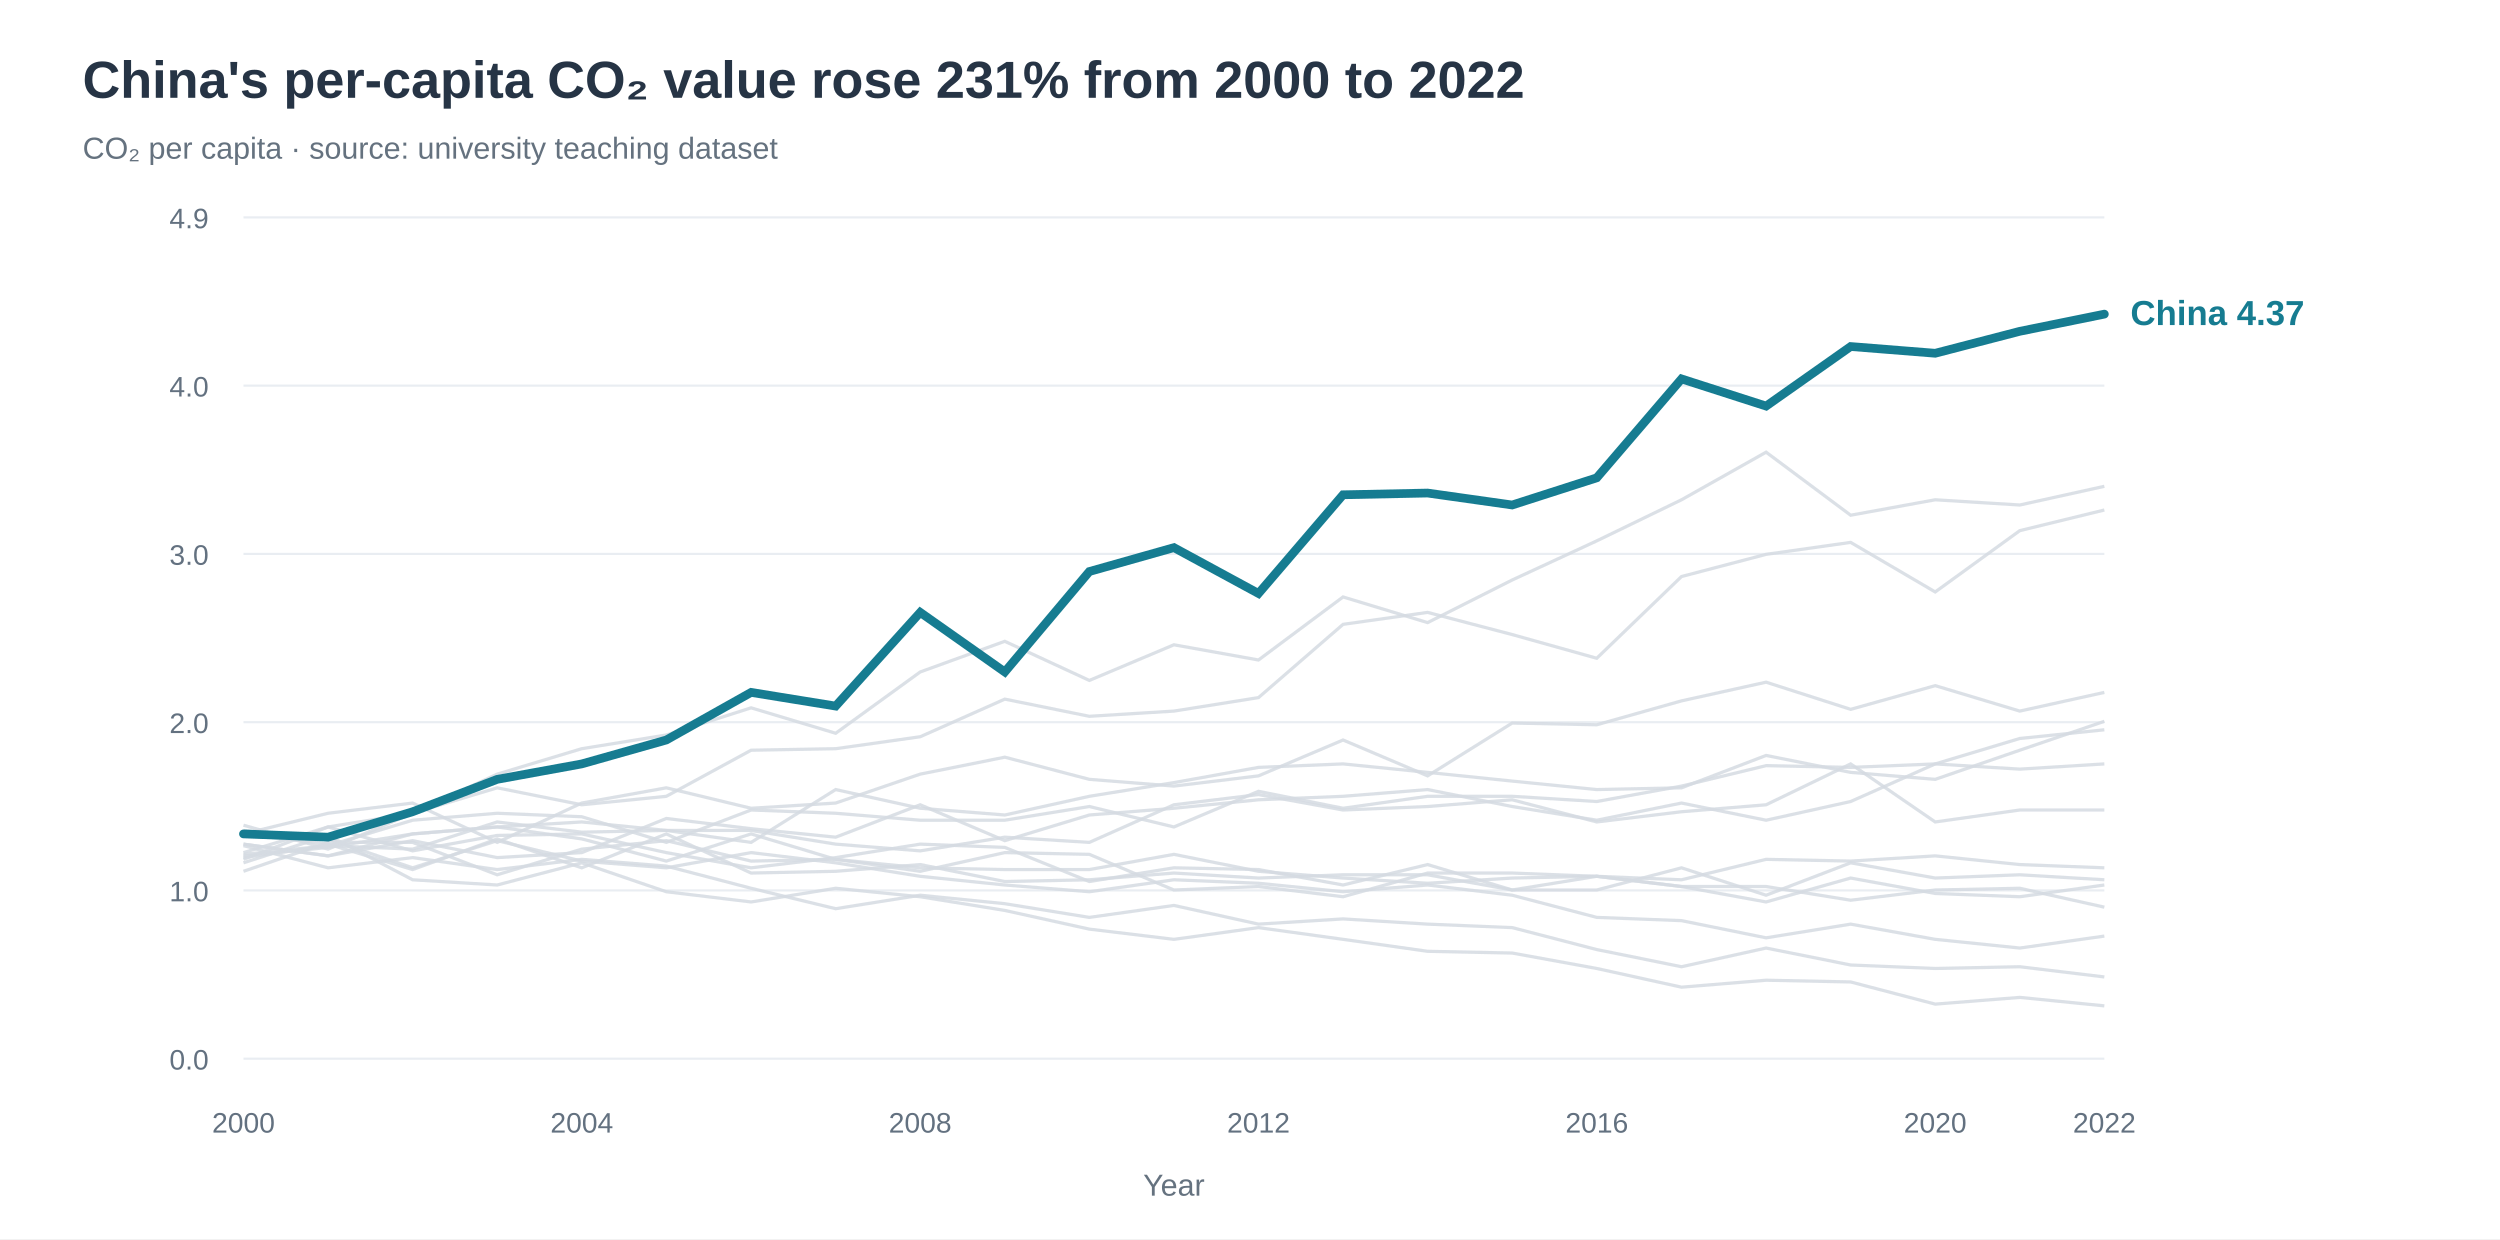
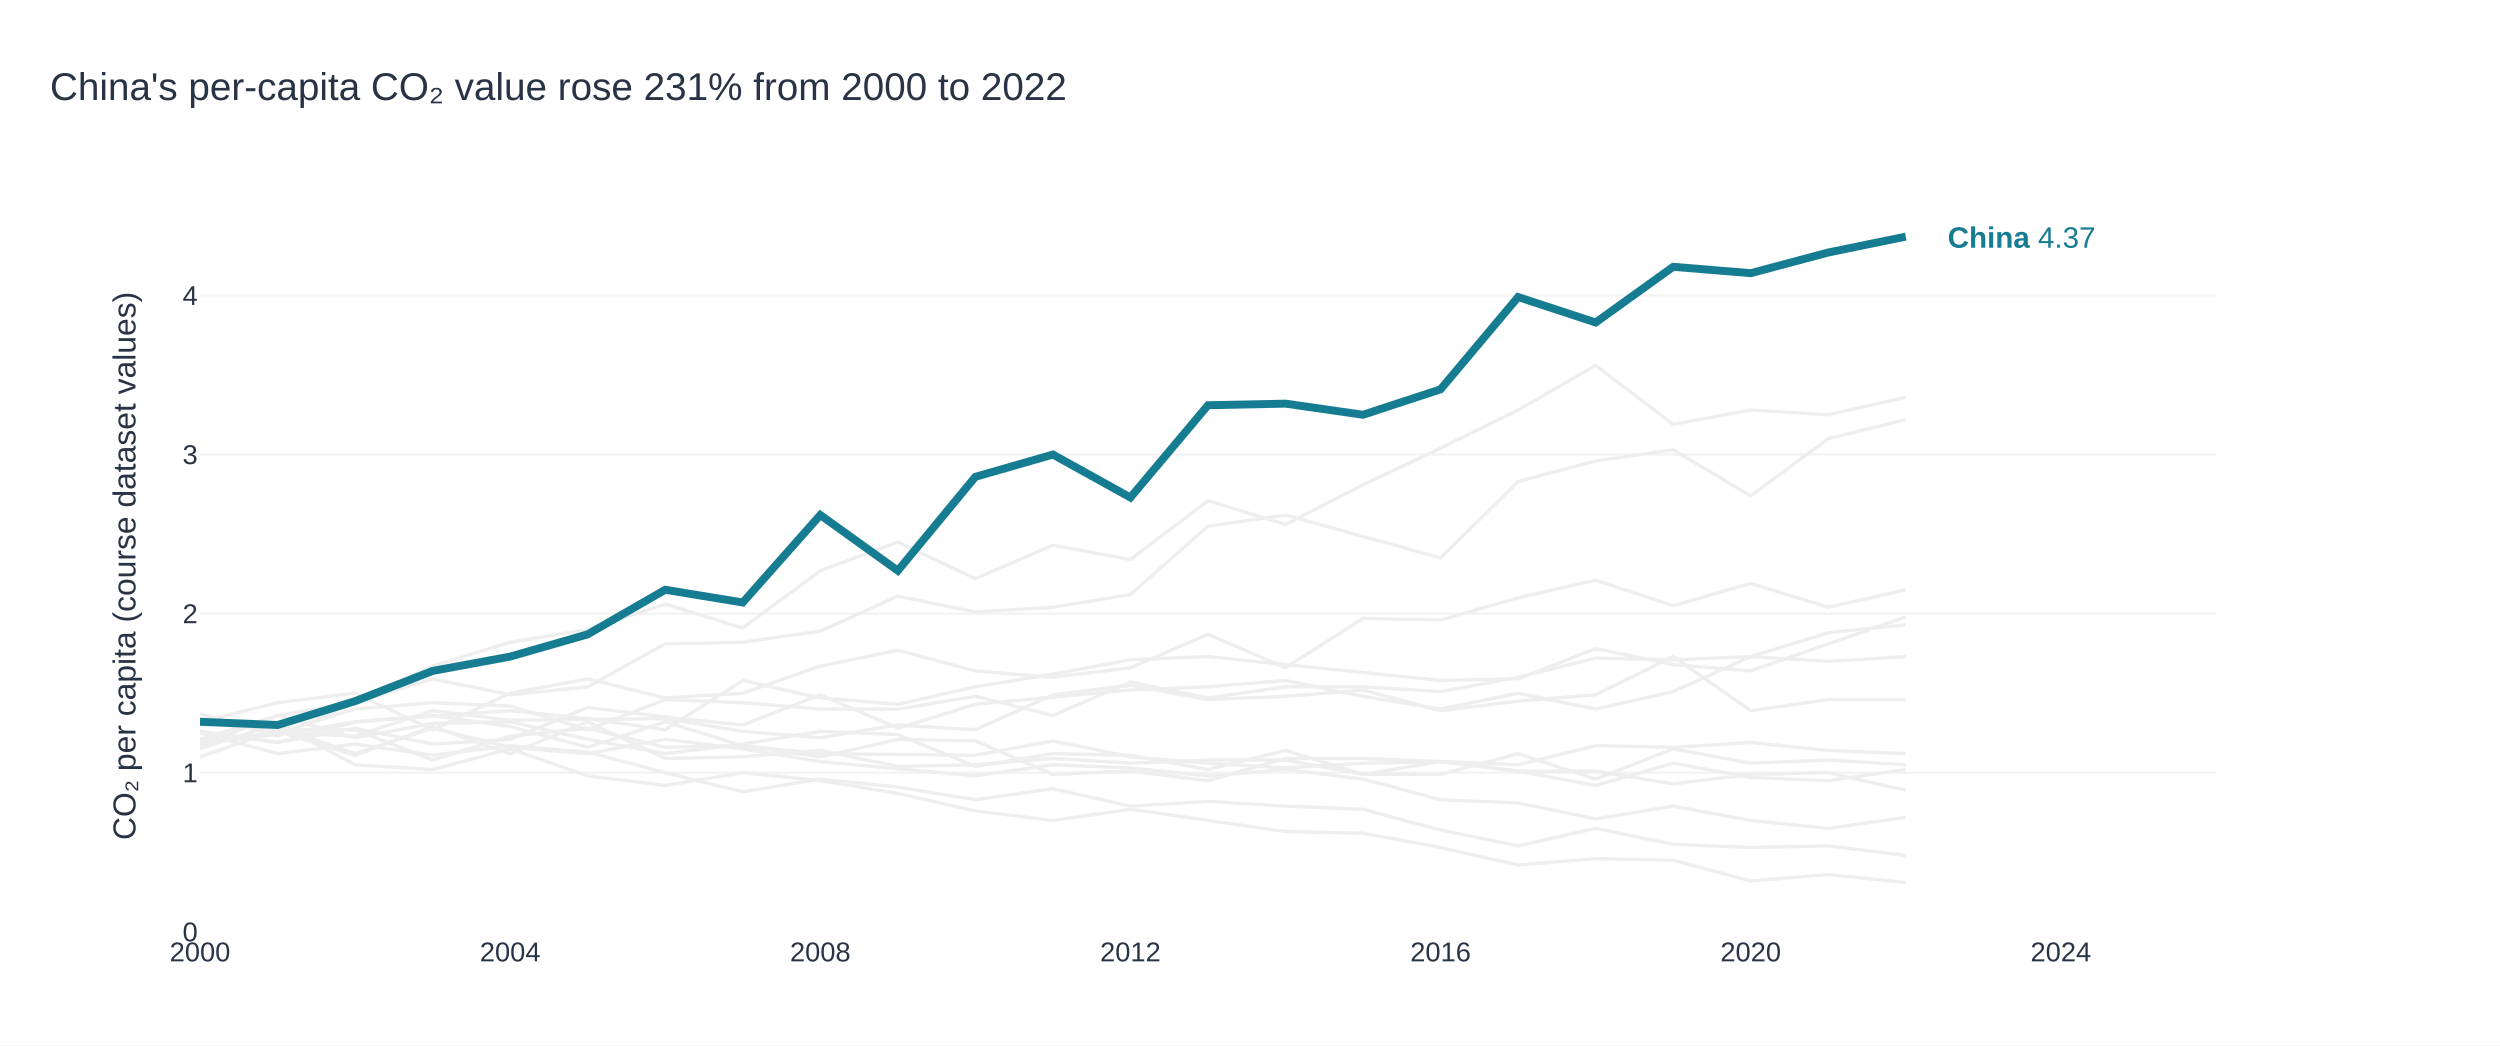
- <svg xmlns="http://www.w3.org/2000/svg" width="1150" height="570" viewBox="0 0 1150 570">
-   <rect width="100%" height="100%" fill="#fff" />
-   <style>text{font-family:Arial,sans-serif;fill:#263445}.title{font-size:24px;font-weight:700}.sub{font-size:14px;fill:#65727f}.tick{font-size:13px;fill:#637180}.label{font-size:16px;font-weight:700;fill:#167C91}</style>
-   <text x="38" y="45" class="title" text-anchor="start">China's per-capita CO₂ value rose 231% from 2000 to 2022</text>
-   <text x="38" y="73" class="sub" text-anchor="start">CO₂ per capita · source: university teaching dataset</text>
-   <line x1="112" x2="968" y1="487" y2="487" stroke="#E9EDF2" stroke-width="1" />
-   <text x="96" y="492" class="tick" text-anchor="end">0.0</text>
-   <line x1="112" x2="968" y1="409.6" y2="409.6" stroke="#E9EDF2" stroke-width="1" />
-   <text x="96" y="414.6" class="tick" text-anchor="end">1.0</text>
-   <line x1="112" x2="968" y1="332.2" y2="332.2" stroke="#E9EDF2" stroke-width="1" />
-   <text x="96" y="337.2" class="tick" text-anchor="end">2.0</text>
-   <line x1="112" x2="968" y1="254.8" y2="254.8" stroke="#E9EDF2" stroke-width="1" />
-   <text x="96" y="259.8" class="tick" text-anchor="end">3.0</text>
-   <line x1="112" x2="968" y1="177.4" y2="177.4" stroke="#E9EDF2" stroke-width="1" />
-   <text x="96" y="182.4" class="tick" text-anchor="end">4.0</text>
-   <line x1="112" x2="968" y1="100" y2="100" stroke="#E9EDF2" stroke-width="1" />
-   <text x="96" y="105" class="tick" text-anchor="end">4.9</text>
-   <text x="112" y="521" class="tick" text-anchor="middle">2000</text>
-   <text x="267.636" y="521" class="tick" text-anchor="middle">2004</text>
-   <text x="423.273" y="521" class="tick" text-anchor="middle">2008</text>
-   <text x="578.909" y="521" class="tick" text-anchor="middle">2012</text>
-   <text x="734.545" y="521" class="tick" text-anchor="middle">2016</text>
-   <text x="890.182" y="521" class="tick" text-anchor="middle">2020</text>
-   <text x="968" y="521" class="tick" text-anchor="middle">2022</text>
-   <path d="M112.0,388.3 L150.9,393.7 L189.8,386.7 L228.7,394.5 L267.6,392.2 L306.5,376.5 L345.5,381.2 L384.4,385.1 L423.3,370.2 L462.2,386.7 L501.1,374.9 L540.0,371.8 L578.9,367.9 L617.8,366.3 L656.7,363.2 L695.6,371.0 L734.5,377.3 L773.5,369.4 L812.4,377.3 L851.3,368.7 L890.2,351.4 L929.1,353.8 L968.0,351.4" fill="none" stroke="#D5DBE2" stroke-width="1.5" opacity=".85" />
-   <path d="M112.0,388.3 L150.9,393.7 L189.8,383.6 L228.7,380.4 L267.6,378.1 L306.5,382.0 L345.5,387.5 L384.4,363.2 L423.3,371.8 L462.2,374.9 L501.1,366.3 L540.0,360.0 L578.9,353.0 L617.8,351.4 L656.7,355.3 L695.6,359.3 L734.5,363.2 L773.5,362.4 L812.4,347.5 L851.3,355.3 L890.2,358.5 L929.1,345.1 L968.0,331.8" fill="none" stroke="#D5DBE2" stroke-width="1.5" opacity=".85" />
-   <path d="M112.0,395.3 L150.9,380.4 L189.8,391.4 L228.7,384.3 L267.6,383.6 L306.5,392.2 L345.5,399.2 L384.4,394.5 L423.3,388.3 L462.2,389.8 L501.1,405.5 L540.0,399.2 L578.9,400.0 L617.8,407.1 L656.7,397.7 L695.6,409.4 L734.5,409.4 L773.5,399.2 L812.4,411.8 L851.3,396.9 L890.2,403.9 L929.1,402.4 L968.0,404.7" fill="none" stroke="#D5DBE2" stroke-width="1.5" opacity=".85" />
-   <path d="M112.0,382.0 L150.9,385.9 L189.8,399.2 L228.7,386.7 L267.6,396.1 L306.5,399.2 L345.5,392.2 L384.4,396.9 L423.3,403.1 L462.2,407.1 L501.1,410.2 L540.0,404.7 L578.9,406.3 L617.8,410.2 L656.7,407.1 L695.6,411.8 L734.5,422.0 L773.5,423.5 L812.4,431.4 L851.3,425.1 L890.2,432.1 L929.1,436.1 L968.0,430.6" fill="none" stroke="#D5DBE2" stroke-width="1.5" opacity=".85" />
-   <path d="M112.0,389.0 L150.9,399.2 L189.8,394.5 L228.7,400.0 L267.6,395.3 L306.5,398.4 L345.5,408.6 L384.4,418.0 L423.3,411.8 L462.2,415.7 L501.1,422.0 L540.0,416.5 L578.9,425.1 L617.8,422.7 L656.7,425.1 L695.6,426.7 L734.5,436.8 L773.5,444.7 L812.4,436.1 L851.3,443.9 L890.2,445.5 L929.1,444.7 L968.0,449.4" fill="none" stroke="#D5DBE2" stroke-width="1.5" opacity=".85" />
-   <path d="M112.0,392.2 L150.9,380.4 L189.8,374.1 L228.7,356.1 L267.6,344.4 L306.5,338.1 L345.5,325.6 L384.4,337.3 L423.3,309.1 L462.2,295.0 L501.1,313.0 L540.0,296.6 L578.9,303.6 L617.8,274.6 L656.7,286.4 L695.6,266.8 L734.5,248.8 L773.5,229.9 L812.4,208.0 L851.3,237.0 L890.2,229.9 L929.1,232.3 L968.0,223.7" fill="none" stroke="#D5DBE2" stroke-width="1.5" opacity=".85" />
-   <path d="M112.0,379.6 L150.9,390.6 L189.8,374.1 L228.7,362.4 L267.6,370.2 L306.5,366.3 L345.5,345.1 L384.4,344.4 L423.3,338.9 L462.2,321.6 L501.1,329.5 L540.0,327.1 L578.9,320.9 L617.8,287.2 L656.7,281.7 L695.6,291.9 L734.5,302.8 L773.5,265.2 L812.4,255.0 L851.3,249.5 L890.2,272.3 L929.1,244.1 L968.0,234.6" fill="none" stroke="#D5DBE2" stroke-width="1.5" opacity=".85" />
-   <path d="M112.0,400.8 L150.9,387.5 L189.8,387.5 L228.7,402.4 L267.6,390.6 L306.5,386.7 L345.5,396.1 L384.4,395.3 L423.3,400.8 L462.2,392.2 L501.1,393.0 L540.0,409.4 L578.9,407.8 L617.8,412.5 L656.7,401.6 L695.6,401.6 L734.5,403.1 L773.5,407.8 L812.4,407.8 L851.3,414.1 L890.2,409.4 L929.1,408.6 L968.0,417.3" fill="none" stroke="#D5DBE2" stroke-width="1.5" opacity=".85" />
-   <path d="M112.0,394.5 L150.9,389.0 L189.8,377.3 L228.7,374.1 L267.6,375.7 L306.5,387.5 L345.5,372.6 L384.4,374.1 L423.3,377.3 L462.2,377.3 L501.1,371.0 L540.0,380.4 L578.9,364.0 L617.8,371.8 L656.7,366.3 L695.6,366.3 L734.5,368.7 L773.5,361.6 L812.4,352.2 L851.3,353.0 L890.2,351.4 L929.1,339.7 L968.0,335.7" fill="none" stroke="#D5DBE2" stroke-width="1.5" opacity=".85" />
-   <path d="M112.0,393.7 L150.9,389.8 L189.8,383.6 L228.7,380.4 L267.6,385.9 L306.5,396.1 L345.5,383.6 L384.4,395.3 L423.3,399.2 L462.2,400.0 L501.1,400.0 L540.0,393.0 L578.9,400.8 L617.8,403.9 L656.7,406.3 L695.6,403.9 L734.5,403.1 L773.5,404.7 L812.4,395.3 L851.3,396.1 L890.2,393.7 L929.1,397.7 L968.0,399.2" fill="none" stroke="#D5DBE2" stroke-width="1.5" opacity=".85" />
-   <path d="M112.0,393.0 L150.9,389.0 L189.8,390.6 L228.7,378.1 L267.6,382.8 L306.5,382.0 L345.5,382.0 L384.4,388.3 L423.3,391.4 L462.2,385.1 L501.1,387.5 L540.0,370.2 L578.9,365.5 L617.8,372.6 L656.7,371.0 L695.6,367.9 L734.5,378.1 L773.5,373.4 L812.4,370.2 L851.3,351.4 L890.2,378.1 L929.1,372.6 L968.0,372.6" fill="none" stroke="#D5DBE2" stroke-width="1.5" opacity=".85" />
-   <path d="M112.0,383.6 L150.9,374.1 L189.8,369.4 L228.7,387.5 L267.6,369.4 L306.5,362.4 L345.5,371.8 L384.4,369.4 L423.3,356.1 L462.2,348.3 L501.1,358.5 L540.0,361.6 L578.9,356.9 L617.8,340.4 L656.7,356.9 L695.6,332.6 L734.5,333.4 L773.5,322.4 L812.4,313.8 L851.3,326.3 L890.2,315.4 L929.1,327.1 L968.0,318.5" fill="none" stroke="#D5DBE2" stroke-width="1.5" opacity=".85" />
-   <path d="M112.0,396.9 L150.9,384.3 L189.8,404.7 L228.7,407.1 L267.6,396.9 L306.5,410.2 L345.5,414.9 L384.4,408.6 L423.3,412.5 L462.2,418.8 L501.1,427.4 L540.0,432.1 L578.9,426.7 L617.8,432.1 L656.7,437.6 L695.6,438.4 L734.5,445.5 L773.5,454.1 L812.4,450.9 L851.3,451.7 L890.2,461.9 L929.1,458.8 L968.0,462.7" fill="none" stroke="#D5DBE2" stroke-width="1.5" opacity=".85" />
-   <path d="M112.0,383.6 L150.9,388.3 L189.8,400.0 L228.7,385.9 L267.6,399.2 L306.5,383.6 L345.5,401.6 L384.4,400.8 L423.3,397.7 L462.2,405.5 L501.1,404.7 L540.0,401.6 L578.9,403.9 L617.8,402.4 L656.7,402.4 L695.6,409.4 L734.5,403.1 L773.5,407.8 L812.4,414.9 L851.3,403.9 L890.2,411.0 L929.1,412.5 L968.0,407.1" fill="none" stroke="#D5DBE2" stroke-width="1.5" opacity=".85" />
-   <path d="M112.0,383.6 L150.9,385.1 L189.8,373.4 L228.7,358.5 L267.6,351.4 L306.5,340.4 L345.5,318.5 L384.4,324.8 L423.3,281.7 L462.2,309.1 L501.1,262.9 L540.0,251.9 L578.9,273.0 L617.8,227.6 L656.7,226.8 L695.6,232.3 L734.5,219.8 L773.5,174.3 L812.4,186.8 L851.3,159.4 L890.2,162.5 L929.1,152.4 L968.0,144.5" fill="none" stroke="#167C91" stroke-width="4" stroke-linecap="round" />
-   <text x="980" y="149.522" class="label" text-anchor="start">China  4.37</text>
-   <text x="540" y="550" class="sub" text-anchor="middle">Year</text>
+ <svg xmlns="http://www.w3.org/2000/svg" class="main-svg" width="1100" height="460" style="" viewBox="0 0 1100 460">
+   <rect x="0" y="0" width="1100" height="460" style="fill: rgb(255, 255, 255); fill-opacity: 1;" />
+   <defs id="defs-4ad11e">
+     <g class="clips">
+       <clipPath id="clip4ad11exyplot" class="plotclip">
+         <rect width="887" height="322" />
+       </clipPath>
+       <clipPath class="axesclip" id="clip4ad11ex">
+         <rect x="88" y="0" width="887" height="460" />
+       </clipPath>
+       <clipPath class="axesclip" id="clip4ad11ey">
+         <rect x="0" y="88" width="1100" height="322" />
+       </clipPath>
+       <clipPath class="axesclip" id="clip4ad11exy">
+         <rect x="88" y="88" width="887" height="322" />
+       </clipPath>
+     </g>
+     <g class="gradients" />
+     <g class="patterns" />
+   </defs>
+   <g class="bglayer" />
+   <g class="layer-below">
+     <g class="imagelayer" />
+     <g class="shapelayer" />
+   </g>
+   <g class="cartesianlayer">
+     <g class="subplot xy">
+       <g class="layer-subplot">
+         <g class="shapelayer" />
+         <g class="imagelayer" />
+       </g>
+       <g class="minor-gridlayer">
+         <g class="x" />
+         <g class="y" />
+       </g>
+       <g class="gridlayer">
+         <g class="x" />
+         <g class="y">
+           <path class="ygrid crisp" transform="translate(0,340)" d="M88,0h887" style="stroke: rgb(243, 243, 243); stroke-opacity: 1; stroke-width: 1px;" />
+           <path class="ygrid crisp" transform="translate(0,270)" d="M88,0h887" style="stroke: rgb(243, 243, 243); stroke-opacity: 1; stroke-width: 1px;" />
+           <path class="ygrid crisp" transform="translate(0,200)" d="M88,0h887" style="stroke: rgb(243, 243, 243); stroke-opacity: 1; stroke-width: 1px;" />
+           <path class="ygrid crisp" transform="translate(0,130)" d="M88,0h887" style="stroke: rgb(243, 243, 243); stroke-opacity: 1; stroke-width: 1px;" />
+         </g>
+       </g>
+       <g class="zerolinelayer" />
+       <g class="layer-between">
+         <g class="shapelayer" />
+         <g class="imagelayer" />
+       </g>
+       <path class="xlines-below" />
+       <path class="ylines-below" />
+       <g class="overlines-below" />
+       <g class="xaxislayer-below" />
+       <g class="yaxislayer-below" />
+       <g class="overaxes-below" />
+       <g class="overplot">
+         <g class="xy" transform="translate(88,88)" clip-path="url(#clip4ad11exyplot)">
+           <g class="scatterlayer mlayer">
+             <g class="trace scatter trace5d2ddf" style="stroke-miterlimit: 2; opacity: 1;">
+               <g class="fills" />
+               <g class="errorbars" />
+               <g class="lines">
+                 <path class="js-line" d="M0,233.8L34.12,238.7L68.23,232.4L102.35,239.4L136.46,237.3L170.58,223.3L204.69,227.5L238.81,231L272.92,217.7L307.04,232.4L341.15,221.9L409.38,215.6L443.5,214.2L477.62,211.4L511.73,218.4L545.85,224L579.96,217L614.08,224L648.19,216.3L682.31,200.9L716.42,203L750.54,200.9" style="vector-effect: none; fill: none; stroke: rgb(238, 238, 238); stroke-opacity: 1; stroke-width: 1.5px; opacity: 1;" />
+               </g>
+               <g class="points" />
+               <g class="text" />
+             </g>
+             <g class="trace scatter trace3442c6" style="stroke-miterlimit: 2; opacity: 1;">
+               <g class="fills" />
+               <g class="errorbars" />
+               <g class="lines">
+                 <path class="js-line" d="M0,233.8L34.12,238.7L68.23,229.6L136.46,224.7L170.58,228.2L204.69,233.1L238.81,211.4L272.92,219.1L307.04,221.9L341.15,214.2L375.27,208.6L409.38,202.3L443.5,200.9L545.85,211.4L579.96,210.7L614.08,197.4L648.19,204.4L682.31,207.2L716.42,195.3L750.54,183.4" style="vector-effect: none; fill: none; stroke: rgb(238, 238, 238); stroke-opacity: 1; stroke-width: 1.5px; opacity: 1;" />
+               </g>
+               <g class="points" />
+               <g class="text" />
+             </g>
+             <g class="trace scatter trace1a0f88" style="stroke-miterlimit: 2; opacity: 1;">
+               <g class="fills" />
+               <g class="errorbars" />
+               <g class="lines">
+                 <path class="js-line" d="M0,240.1L34.12,226.8L68.23,236.6L102.35,230.3L136.46,229.6L170.58,237.3L204.69,243.6L238.81,239.4L272.92,233.8L307.04,235.2L341.15,249.2L375.27,243.6L409.38,244.3L443.5,250.6L477.62,242.2L511.73,252.7L545.85,252.7L579.96,243.6L614.08,254.8L648.19,241.5L682.31,247.8L716.42,246.4L750.54,248.5" style="vector-effect: none; fill: none; stroke: rgb(238, 238, 238); stroke-opacity: 1; stroke-width: 1.5px; opacity: 1;" />
+               </g>
+               <g class="points" />
+               <g class="text" />
+             </g>
+             <g class="trace scatter trace3e073d" style="stroke-miterlimit: 2; opacity: 1;">
+               <g class="fills" />
+               <g class="errorbars" />
+               <g class="lines">
+                 <path class="js-line" d="M0,228.2L34.12,231.7L68.23,243.6L102.35,232.4L136.46,240.8L170.58,243.6L204.69,237.3L238.81,241.5L272.92,247.1L341.15,253.4L375.27,248.5L409.38,249.9L443.5,253.4L477.62,250.6L511.73,254.8L545.85,263.9L579.96,265.3L614.08,272.3L648.19,266.7L682.31,273L716.42,276.5L750.54,271.6" style="vector-effect: none; fill: none; stroke: rgb(238, 238, 238); stroke-opacity: 1; stroke-width: 1.5px; opacity: 1;" />
+               </g>
+               <g class="points" />
+               <g class="text" />
+             </g>
+             <g class="trace scatter tracef1c229" style="stroke-miterlimit: 2; opacity: 1;">
+               <g class="fills" />
+               <g class="errorbars" />
+               <g class="lines">
+                 <path class="js-line" d="M0,234.5L34.12,243.6L68.23,239.4L102.35,244.3L136.46,240.1L170.58,242.9L204.69,252L238.81,260.4L272.92,254.8L307.04,258.3L341.15,263.9L375.27,259L409.38,266.7L443.5,264.6L477.62,266.7L511.73,268.1L545.85,277.2L579.96,284.2L614.08,276.5L648.19,283.5L682.31,284.9L716.42,284.2L750.54,288.4" style="vector-effect: none; fill: none; stroke: rgb(238, 238, 238); stroke-opacity: 1; stroke-width: 1.5px; opacity: 1;" />
+               </g>
+               <g class="points" />
+               <g class="text" />
+             </g>
+             <g class="trace scatter trace0a56e3" style="stroke-miterlimit: 2; opacity: 1;">
+               <g class="fills" />
+               <g class="errorbars" />
+               <g class="lines">
+                 <path class="js-line" d="M0,237.3L34.12,226.8L68.23,221.2L102.35,205.1L136.46,194.6L170.58,189L204.69,177.8L238.81,188.3L272.92,163.1L307.04,150.5L341.15,166.6L375.27,151.9L409.38,158.2L443.5,132.3L477.62,142.8L511.73,125.3L545.85,109.2L579.96,92.4L614.08,72.8L648.19,98.7L682.31,92.4L716.42,94.5L750.54,86.8" style="vector-effect: none; fill: none; stroke: rgb(238, 238, 238); stroke-opacity: 1; stroke-width: 1.5px; opacity: 1;" />
+               </g>
+               <g class="points" />
+               <g class="text" />
+             </g>
+             <g class="trace scatter trace162ef0" style="stroke-miterlimit: 2; opacity: 1;">
+               <g class="fills" />
+               <g class="errorbars" />
+               <g class="lines">
+                 <path class="js-line" d="M0,226.1L34.12,235.9L68.23,221.2L102.35,210.7L136.46,217.7L170.58,214.2L204.69,195.3L238.81,194.6L272.92,189.7L307.04,174.3L341.15,181.3L375.27,179.2L409.38,173.6L443.5,143.5L477.62,138.6L545.85,157.5L579.96,123.9L614.08,114.8L648.19,109.9L682.31,130.2L716.42,105L750.54,96.6" style="vector-effect: none; fill: none; stroke: rgb(238, 238, 238); stroke-opacity: 1; stroke-width: 1.5px; opacity: 1;" />
+               </g>
+               <g class="points" />
+               <g class="text" />
+             </g>
+             <g class="trace scatter tracea14c01" style="stroke-miterlimit: 2; opacity: 1;">
+               <g class="fills" />
+               <g class="errorbars" />
+               <g class="lines">
+                 <path class="js-line" d="M0,245L34.12,233.1L68.23,233.1L102.35,246.4L136.46,235.9L170.58,232.4L204.69,240.8L238.81,240.1L272.92,245L307.04,237.3L341.15,238L375.27,252.7L409.38,251.3L443.5,255.5L477.62,245.7L511.73,245.7L545.85,247.1L579.96,251.3L614.08,251.3L648.19,256.9L682.31,252.7L716.42,252L750.54,259.7" style="vector-effect: none; fill: none; stroke: rgb(238, 238, 238); stroke-opacity: 1; stroke-width: 1.5px; opacity: 1;" />
+               </g>
+               <g class="points" />
+               <g class="text" />
+             </g>
+             <g class="trace scatter trace4221ba" style="stroke-miterlimit: 2; opacity: 1;">
+               <g class="fills" />
+               <g class="errorbars" />
+               <g class="lines">
+                 <path class="js-line" d="M0,239.4L34.12,234.5L68.23,224L102.35,221.2L136.46,222.6L170.58,233.1L204.69,219.8L238.81,221.2L272.92,224L307.04,224L341.15,218.4L375.27,226.8L409.38,212.1L443.5,219.1L477.62,214.2L511.73,214.2L545.85,216.3L579.96,210L614.08,201.6L648.19,202.3L682.31,200.9L716.42,190.4L750.54,186.9" style="vector-effect: none; fill: none; stroke: rgb(238, 238, 238); stroke-opacity: 1; stroke-width: 1.5px; opacity: 1;" />
+               </g>
+               <g class="points" />
+               <g class="text" />
+             </g>
+             <g class="trace scatter trace6aed10" style="stroke-miterlimit: 2; opacity: 1;">
+               <g class="fills" />
+               <g class="errorbars" />
+               <g class="lines">
+                 <path class="js-line" d="M0,238.7L34.12,235.2L68.23,229.6L102.35,226.8L136.46,231.7L170.58,240.8L204.69,229.6L238.81,240.1L272.92,243.6L341.15,244.3L375.27,238L409.38,245L443.5,247.8L477.62,249.9L511.73,247.8L545.85,247.1L579.96,248.5L614.08,240.1L648.19,240.8L682.31,238.7L716.42,242.2L750.54,243.6" style="vector-effect: none; fill: none; stroke: rgb(238, 238, 238); stroke-opacity: 1; stroke-width: 1.5px; opacity: 1;" />
+               </g>
+               <g class="points" />
+               <g class="text" />
+             </g>
+             <g class="trace scatter trace2ea657" style="stroke-miterlimit: 2; opacity: 1;">
+               <g class="fills" />
+               <g class="errorbars" />
+               <g class="lines">
+                 <path class="js-line" d="M0,238L34.12,234.5L68.23,235.9L102.35,224.7L136.46,228.9L204.69,228.2L238.81,233.8L272.92,236.6L307.04,231L341.15,233.1L375.27,217.7L409.38,213.5L443.5,219.8L477.62,218.4L511.73,215.6L545.85,224.7L579.96,220.5L614.08,217.7L648.19,200.9L682.31,224.7L716.42,219.8L750.54,219.8" style="vector-effect: none; fill: none; stroke: rgb(238, 238, 238); stroke-opacity: 1; stroke-width: 1.5px; opacity: 1;" />
+               </g>
+               <g class="points" />
+               <g class="text" />
+             </g>
+             <g class="trace scatter traceba0efc" style="stroke-miterlimit: 2; opacity: 1;">
+               <g class="fills" />
+               <g class="errorbars" />
+               <g class="lines">
+                 <path class="js-line" d="M0,229.6L34.12,221.2L68.23,217L102.35,233.1L136.46,217L170.58,210.7L204.69,219.1L238.81,217L272.92,205.1L307.04,198.1L341.15,207.2L375.27,210L409.38,205.8L443.5,191.1L477.62,205.8L511.73,184.1L545.85,184.8L579.96,175L614.08,167.3L648.19,178.5L682.31,168.7L716.42,179.2L750.54,171.5" style="vector-effect: none; fill: none; stroke: rgb(238, 238, 238); stroke-opacity: 1; stroke-width: 1.5px; opacity: 1;" />
+               </g>
+               <g class="points" />
+               <g class="text" />
+             </g>
+             <g class="trace scatter traceef2e15" style="stroke-miterlimit: 2; opacity: 1;">
+               <g class="fills" />
+               <g class="errorbars" />
+               <g class="lines">
+                 <path class="js-line" d="M0,241.5L34.12,230.3L68.23,248.5L102.35,250.6L136.46,241.5L170.58,253.4L204.69,257.6L238.81,252L272.92,255.5L307.04,261.1L341.15,268.8L375.27,273L409.38,268.1L477.62,277.9L511.73,278.6L545.85,284.9L579.96,292.6L614.08,289.8L648.19,290.5L682.31,299.6L716.42,296.8L750.54,300.3" style="vector-effect: none; fill: none; stroke: rgb(238, 238, 238); stroke-opacity: 1; stroke-width: 1.5px; opacity: 1;" />
+               </g>
+               <g class="points" />
+               <g class="text" />
+             </g>
+             <g class="trace scatter trace1df33d" style="stroke-miterlimit: 2; opacity: 1;">
+               <g class="fills" />
+               <g class="errorbars" />
+               <g class="lines">
+                 <path class="js-line" d="M0,229.6L34.12,233.8L68.23,244.3L102.35,231.7L136.46,243.6L170.58,229.6L204.69,245.7L238.81,245L272.92,242.2L307.04,249.2L341.15,248.5L375.27,245.7L409.38,247.8L443.5,246.4L477.62,246.4L511.73,252.7L545.85,247.1L579.96,251.3L614.08,257.6L648.19,247.8L682.31,254.1L716.42,255.5L750.54,250.6" style="vector-effect: none; fill: none; stroke: rgb(238, 238, 238); stroke-opacity: 1; stroke-width: 1.5px; opacity: 1;" />
+               </g>
+               <g class="points" />
+               <g class="text" />
+             </g>
+             <g class="trace scatter tracedfeb0a" style="stroke-miterlimit: 2; opacity: 1;">
+               <g class="fills" />
+               <g class="errorbars" />
+               <g class="lines">
+                 <path class="js-line" d="M0,229.6L34.12,231L68.23,220.5L102.35,207.2L136.46,200.9L170.58,191.1L204.69,171.5L238.81,177.1L272.92,138.6L307.04,163.1L341.15,121.8L375.27,112L409.38,130.9L443.5,90.3L477.62,89.6L511.73,94.5L545.85,83.3L579.96,42.7L614.08,53.9L648.19,29.4L682.31,32.2L716.42,23.1L750.54,16.1" style="vector-effect: none; fill: none; stroke: rgb(22, 124, 145); stroke-opacity: 1; stroke-width: 3.5px; opacity: 1;" />
+               </g>
+               <g class="points" />
+               <g class="text" />
+             </g>
+           </g>
+         </g>
+       </g>
+       <g class="zerolinelayer-above" />
+       <path class="xlines-above crisp" d="M0,0" style="fill: none;" />
+       <path class="ylines-above crisp" d="M0,0" style="fill: none;" />
+       <g class="overlines-above" />
+       <g class="xaxislayer-above">
+         <g class="xtick">
+           <text text-anchor="middle" x="0" y="423" transform="translate(88,0)" style="font-family: Arial; font-size: 12px; fill: rgb(40, 52, 69); fill-opacity: 1; white-space: pre;">2000</text>
+         </g>
+         <g class="xtick">
+           <text text-anchor="middle" x="0" y="423" style="font-family: Arial; font-size: 12px; fill: rgb(40, 52, 69); fill-opacity: 1; white-space: pre;" transform="translate(224.46,0)">2004</text>
+         </g>
+         <g class="xtick">
+           <text text-anchor="middle" x="0" y="423" style="font-family: Arial; font-size: 12px; fill: rgb(40, 52, 69); fill-opacity: 1; white-space: pre;" transform="translate(360.92,0)">2008</text>
+         </g>
+         <g class="xtick">
+           <text text-anchor="middle" x="0" y="423" style="font-family: Arial; font-size: 12px; fill: rgb(40, 52, 69); fill-opacity: 1; white-space: pre;" transform="translate(497.38,0)">2012</text>
+         </g>
+         <g class="xtick">
+           <text text-anchor="middle" x="0" y="423" style="font-family: Arial; font-size: 12px; fill: rgb(40, 52, 69); fill-opacity: 1; white-space: pre;" transform="translate(633.85,0)">2016</text>
+         </g>
+         <g class="xtick">
+           <text text-anchor="middle" x="0" y="423" style="font-family: Arial; font-size: 12px; fill: rgb(40, 52, 69); fill-opacity: 1; white-space: pre;" transform="translate(770.31,0)">2020</text>
+         </g>
+         <g class="xtick">
+           <text text-anchor="middle" x="0" y="423" style="font-family: Arial; font-size: 12px; fill: rgb(40, 52, 69); fill-opacity: 1; white-space: pre;" transform="translate(906.77,0)">2024</text>
+         </g>
+       </g>
+       <g class="yaxislayer-above">
+         <g class="ytick">
+           <text text-anchor="end" x="87" y="4.2" transform="translate(0,410)" style="font-family: Arial; font-size: 12px; fill: rgb(40, 52, 69); fill-opacity: 1; white-space: pre;">0</text>
+         </g>
+         <g class="ytick">
+           <text text-anchor="end" x="87" y="4.2" style="font-family: Arial; font-size: 12px; fill: rgb(40, 52, 69); fill-opacity: 1; white-space: pre;" transform="translate(0,340)">1</text>
+         </g>
+         <g class="ytick">
+           <text text-anchor="end" x="87" y="4.2" style="font-family: Arial; font-size: 12px; fill: rgb(40, 52, 69); fill-opacity: 1; white-space: pre;" transform="translate(0,270)">2</text>
+         </g>
+         <g class="ytick">
+           <text text-anchor="end" x="87" y="4.2" style="font-family: Arial; font-size: 12px; fill: rgb(40, 52, 69); fill-opacity: 1; white-space: pre;" transform="translate(0,200)">3</text>
+         </g>
+         <g class="ytick">
+           <text text-anchor="end" x="87" y="4.2" style="font-family: Arial; font-size: 12px; fill: rgb(40, 52, 69); fill-opacity: 1; white-space: pre;" transform="translate(0,130)">4</text>
+         </g>
+       </g>
+       <g class="overaxes-above" />
+     </g>
+   </g>
+   <g class="polarlayer" />
+   <g class="smithlayer" />
+   <g class="ternarylayer" />
+   <g class="geolayer" />
+   <g class="funnelarealayer" />
+   <g class="pielayer" />
+   <g class="iciclelayer" />
+   <g class="treemaplayer" />
+   <g class="sunburstlayer" />
+   <g class="glimages" />
+   <defs id="topdefs-4ad11e">
+     <g class="clips" />
+   </defs>
+   <g class="layer-above">
+     <g class="imagelayer" />
+     <g class="shapelayer" />
+   </g>
+   <g class="infolayer">
+     <g class="g-gtitle">
+       <text class="gtitle" x="22" y="44" text-anchor="start" dy="0em" style="opacity: 1; font-family: Arial; font-size: 17px; fill: rgb(40, 52, 69); fill-opacity: 1; white-space: pre;">China's per-capita CO₂ value rose 231% from 2000 to 2022</text>
+     </g>
+     <g class="g-xtitle" />
+     <g class="g-ytitle">
+       <text class="ytitle" transform="rotate(-90,59.6,249)" x="59.6" y="249" text-anchor="middle" style="opacity: 1; font-family: Arial; font-size: 14px; fill: rgb(40, 52, 69); fill-opacity: 1; white-space: pre;">CO₂ per capita (course dataset values)</text>
+     </g>
+     <g class="annotation" data-index="0" style="opacity: 1;">
+       <g class="annotation-text-g" transform="rotate(0,889.04,104.1)">
+         <g class="cursor-pointer" transform="translate(849,95)">
+           <rect class="bg" x="0.5" y="0.5" width="80" height="18" style="stroke-width: 1px; stroke: rgb(0, 0, 0); stroke-opacity: 0; fill: rgb(0, 0, 0); fill-opacity: 0;" />
+           <text class="annotation-text" text-anchor="middle" x="40.5" y="14" style="font-family: Arial; font-size: 13px; fill: rgb(22, 124, 145); fill-opacity: 1; white-space: pre;">
+             <tspan style="font-weight:bold">China</tspan>  4.37</text>
+         </g>
+       </g>
+     </g>
+   </g>
</svg>
